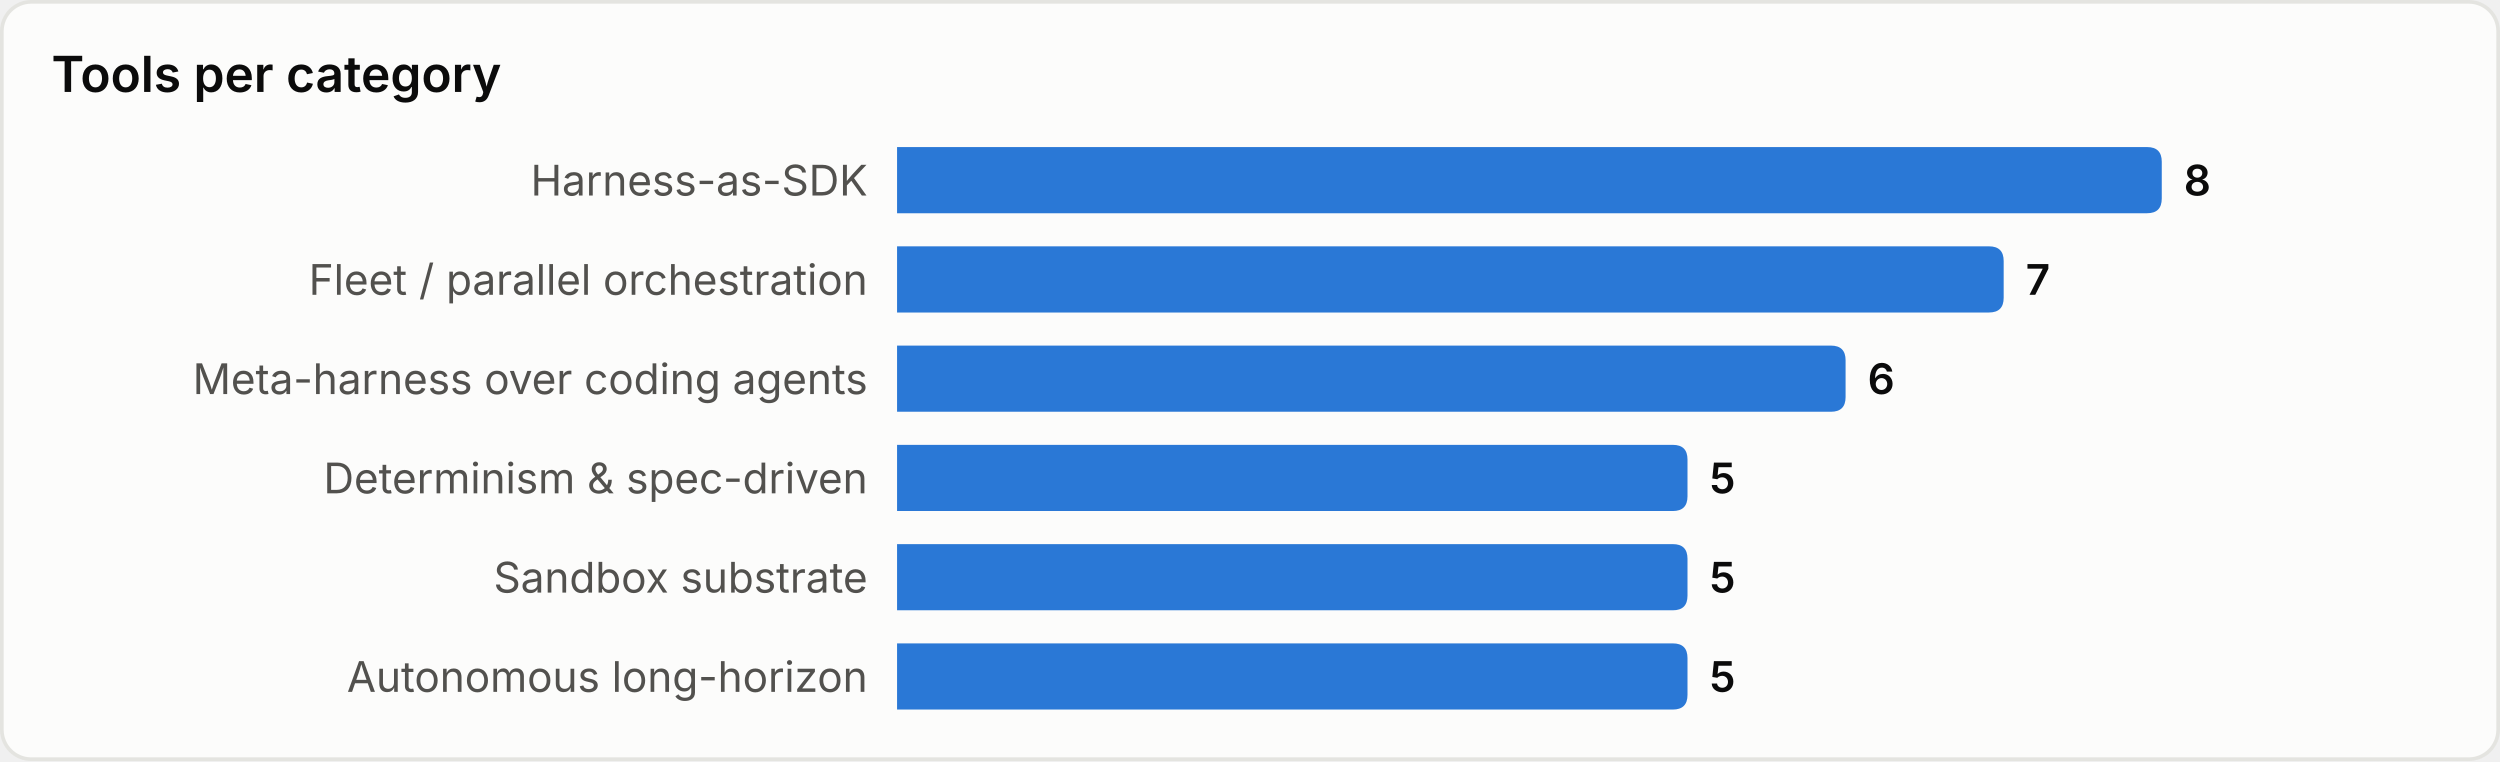
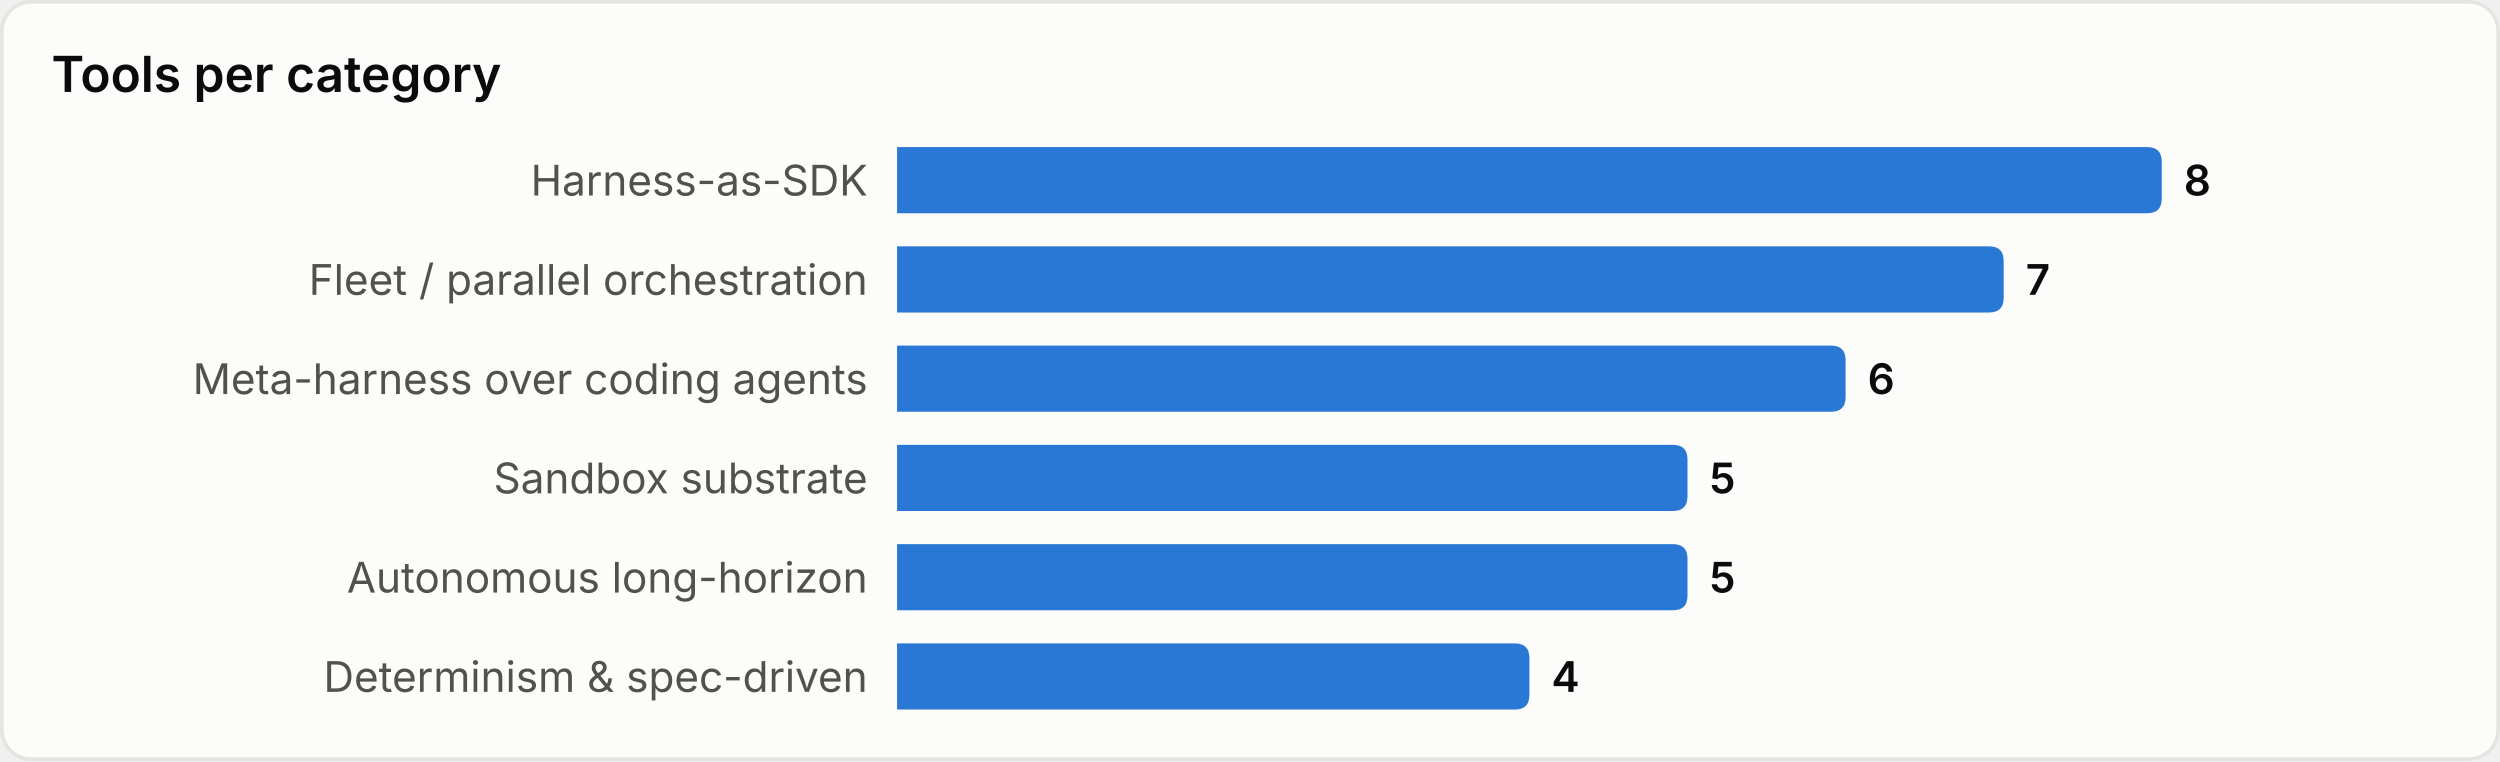
<svg xmlns="http://www.w3.org/2000/svg" width="680" height="207" viewBox="0 0 680 207" role="img" aria-label="Tools per category">
  <style>
text{font-family:system-ui,-apple-system,'Segoe UI',sans-serif}
.srf{fill:#fcfcfb;stroke:#e4e4e0}.ttl{fill:#0b0b0b;font-size:13.5px;font-weight:600}
.lbl{fill:#52514e;font-size:11.5px}.val{fill:#0b0b0b;font-size:11.5px;font-weight:600}
.bar{fill:#2a78d6}
@media(prefers-color-scheme:dark){
.srf{fill:#1a1a19;stroke:#33332f}.ttl{fill:#ffffff}
.lbl{fill:#c3c2b7}.val{fill:#ffffff}.bar{fill:#3987e5}
}
</style>
  <rect x="0.5" y="0.5" width="679" height="206" rx="8" class="srf" />
  <text x="14" y="25" class="ttl">Tools per category</text>
  <text x="236" y="49.0" class="lbl" text-anchor="end" dominant-baseline="central">Harness-as-SDK</text>
  <path d="M244,40 h340.0 q4,0 4,4 v10 q0,4 -4,4 h-340.0 z" class="bar" />
  <text x="594.0" y="49.0" class="val" dominant-baseline="central">8</text>
  <text x="236" y="76.0" class="lbl" text-anchor="end" dominant-baseline="central">Fleet / parallel orchestration</text>
  <path d="M244,67 h297.0 q4,0 4,4 v10 q0,4 -4,4 h-297.0 z" class="bar" />
  <text x="551.0" y="76.0" class="val" dominant-baseline="central">7</text>
  <text x="236" y="103.0" class="lbl" text-anchor="end" dominant-baseline="central">Meta-harness over coding agents</text>
  <path d="M244,94 h254.0 q4,0 4,4 v10 q0,4 -4,4 h-254.0 z" class="bar" />
  <text x="508.0" y="103.0" class="val" dominant-baseline="central">6</text>
-   <text x="236" y="130.0" class="lbl" text-anchor="end" dominant-baseline="central">Determinism &amp; spec-driven</text>
+   <text x="236" y="130.0" class="lbl" text-anchor="end" dominant-baseline="central">Sandbox substrate</text>
  <path d="M244,121 h211.0 q4,0 4,4 v10 q0,4 -4,4 h-211.0 z" class="bar" />
  <text x="465.0" y="130.0" class="val" dominant-baseline="central">5</text>
-   <text x="236" y="157.0" class="lbl" text-anchor="end" dominant-baseline="central">Sandbox substrate</text>
+   <text x="236" y="157.0" class="lbl" text-anchor="end" dominant-baseline="central">Autonomous long-horizon</text>
  <path d="M244,148 h211.0 q4,0 4,4 v10 q0,4 -4,4 h-211.0 z" class="bar" />
  <text x="465.0" y="157.0" class="val" dominant-baseline="central">5</text>
-   <text x="236" y="184.0" class="lbl" text-anchor="end" dominant-baseline="central">Autonomous long-horizon</text>
-   <path d="M244,175 h211.0 q4,0 4,4 v10 q0,4 -4,4 h-211.0 z" class="bar" />
-   <text x="465.0" y="184.0" class="val" dominant-baseline="central">5</text>
+   <text x="236" y="184.0" class="lbl" text-anchor="end" dominant-baseline="central">Determinism &amp; spec-driven</text>
+   <path d="M244,175 h168.0 q4,0 4,4 v10 q0,4 -4,4 h-168.0 z" class="bar" />
+   <text x="422.0" y="184.0" class="val" dominant-baseline="central">4</text>
</svg>
